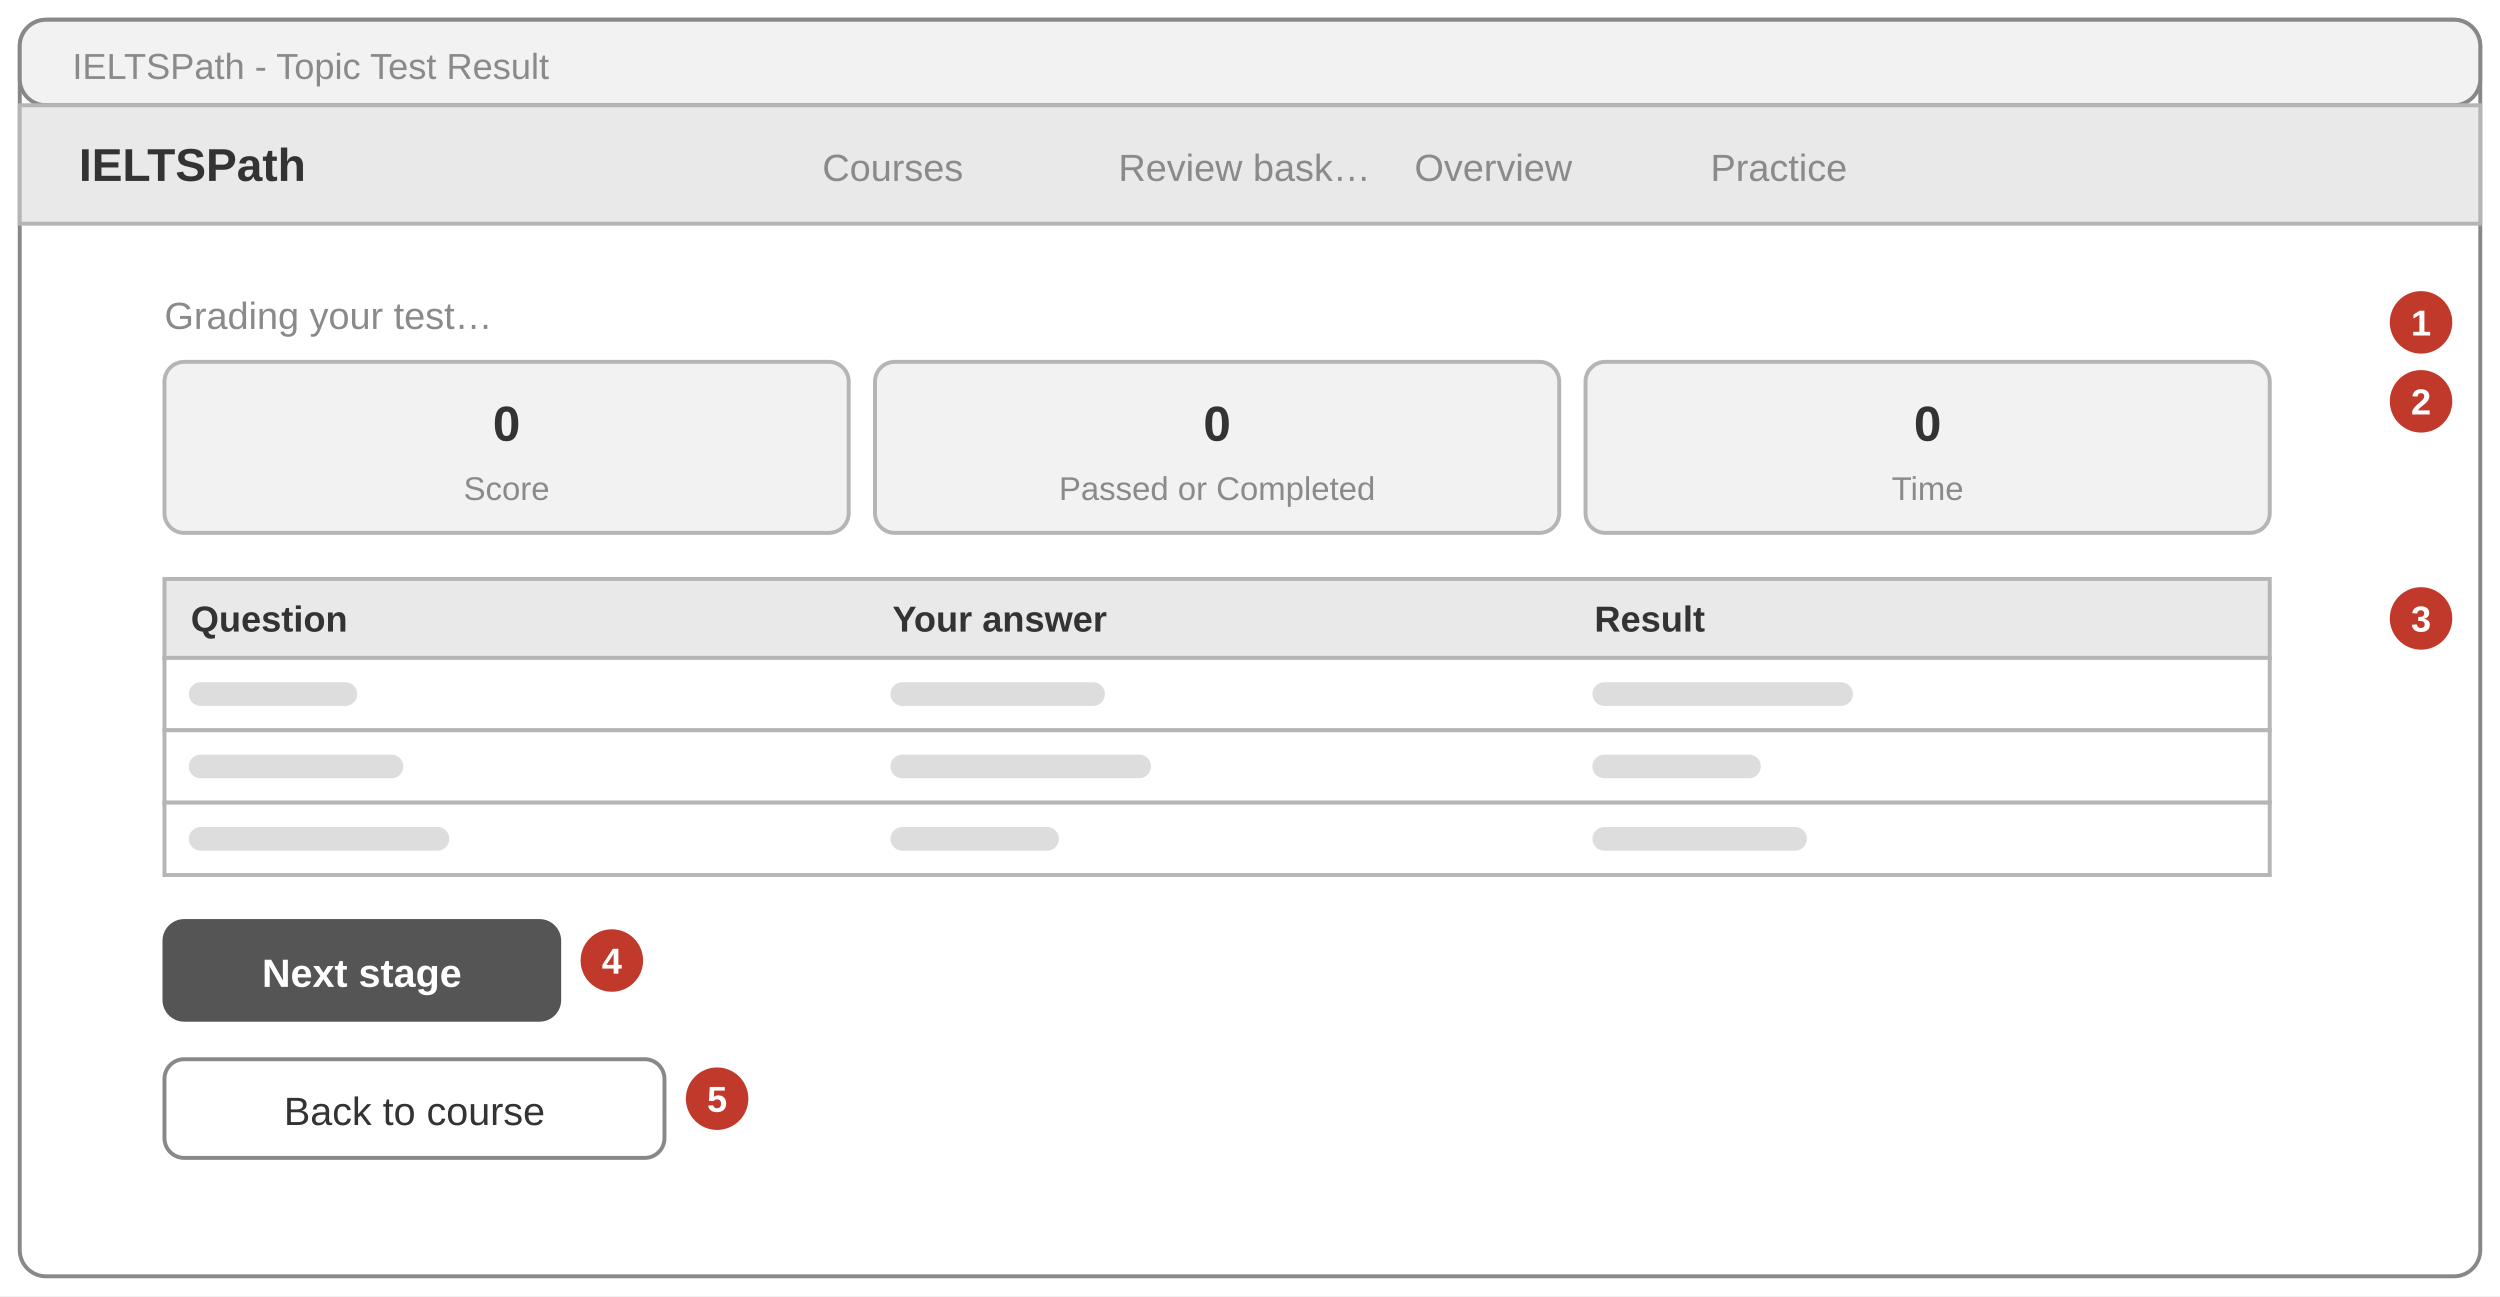
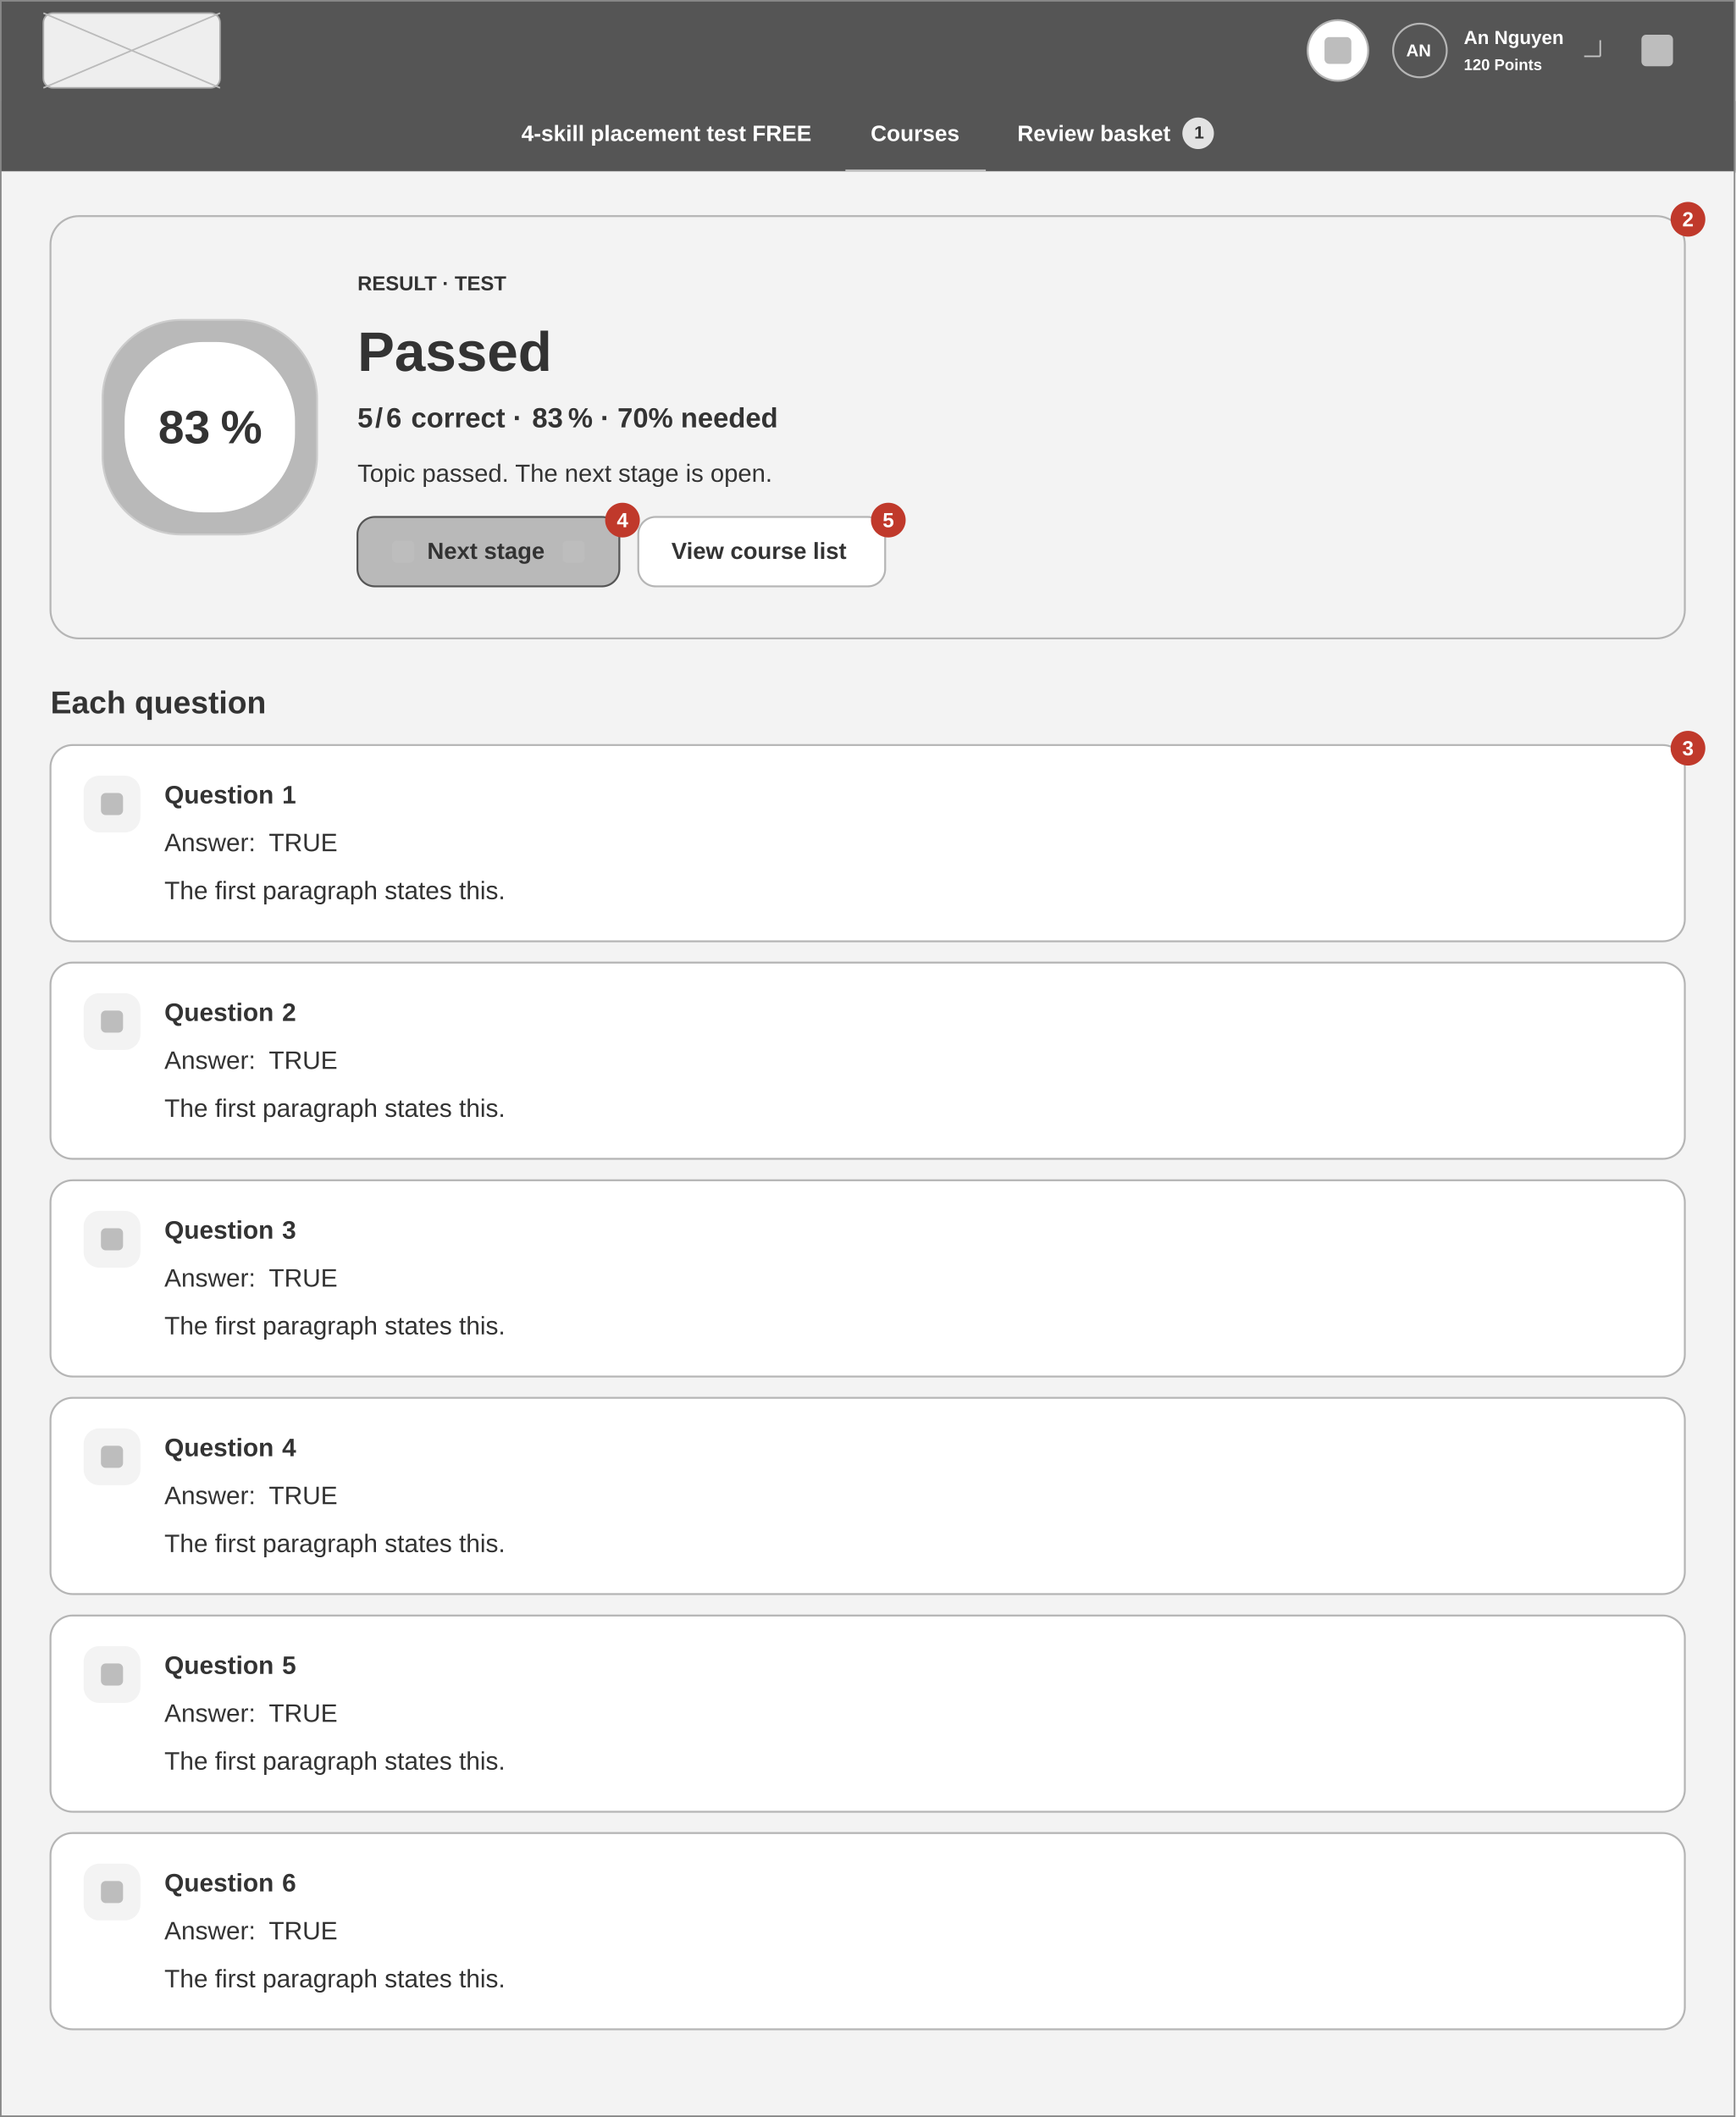
- <svg xmlns="http://www.w3.org/2000/svg" width="760" height="394" viewBox="0 0 760 394">
-   <rect width="760" height="394" fill="#ffffff" />
-   <rect x="6.0" y="6.0" width="748.0" height="382.0" rx="8" fill="#ffffff" stroke="#888888" stroke-width="1.2" />
-   <rect x="6.0" y="6.0" width="748.0" height="26.0" rx="8" fill="#f2f2f2" stroke="#888888" stroke-width="1.2" />
-   <text x="22.0" y="24.0" font-family="Segoe UI, Arial, sans-serif" font-size="11" font-weight="400" fill="#8a8a8a" text-anchor="start">IELTSPath  -  Topic Test Result</text>
-   <rect x="6.0" y="32.0" width="748.0" height="36.0" rx="0" fill="#e9e9e9" stroke="#b5b5b5" stroke-width="1.2" />
-   <text x="24.0" y="55.0" font-family="Segoe UI, Arial, sans-serif" font-size="14" font-weight="700" fill="#333333" text-anchor="start">IELTSPath</text>
-   <text x="250.0" y="55.0" font-family="Segoe UI, Arial, sans-serif" font-size="11.5" font-weight="400" fill="#8a8a8a" text-anchor="start">Courses</text>
-   <text x="340.0" y="55.0" font-family="Segoe UI, Arial, sans-serif" font-size="11.5" font-weight="400" fill="#8a8a8a" text-anchor="start">Review bask…</text>
-   <text x="430.0" y="55.0" font-family="Segoe UI, Arial, sans-serif" font-size="11.5" font-weight="400" fill="#8a8a8a" text-anchor="start">Overview</text>
-   <text x="520.0" y="55.0" font-family="Segoe UI, Arial, sans-serif" font-size="11.5" font-weight="400" fill="#8a8a8a" text-anchor="start">Practice</text>
-   <text x="50.0" y="100.0" font-family="Segoe UI, Arial, sans-serif" font-size="11.5" font-weight="400" fill="#8a8a8a" text-anchor="start">Grading your test…</text>
-   <circle cx="736.0" cy="98.0" r="9.5" fill="#c0392b" />
-   <text x="736.0" y="102.0" font-family="Segoe UI, Arial, sans-serif" font-size="11" font-weight="700" fill="#ffffff" text-anchor="middle">1</text>
-   <rect x="50.0" y="110.0" width="208.0" height="52.0" rx="6" fill="#f2f2f2" stroke="#b5b5b5" stroke-width="1.2" />
-   <text x="154.0" y="134.0" font-family="Segoe UI, Arial, sans-serif" font-size="15" font-weight="700" fill="#333333" text-anchor="middle">0</text>
-   <text x="154.0" y="152.0" font-family="Segoe UI, Arial, sans-serif" font-size="10" font-weight="400" fill="#8a8a8a" text-anchor="middle">Score</text>
-   <rect x="266.0" y="110.0" width="208.0" height="52.0" rx="6" fill="#f2f2f2" stroke="#b5b5b5" stroke-width="1.2" />
-   <text x="370.0" y="134.0" font-family="Segoe UI, Arial, sans-serif" font-size="15" font-weight="700" fill="#333333" text-anchor="middle">0</text>
-   <text x="370.0" y="152.0" font-family="Segoe UI, Arial, sans-serif" font-size="10" font-weight="400" fill="#8a8a8a" text-anchor="middle">Passed or Completed</text>
-   <rect x="482.0" y="110.0" width="208.0" height="52.0" rx="6" fill="#f2f2f2" stroke="#b5b5b5" stroke-width="1.2" />
-   <text x="586.0" y="134.0" font-family="Segoe UI, Arial, sans-serif" font-size="15" font-weight="700" fill="#333333" text-anchor="middle">0</text>
-   <text x="586.0" y="152.0" font-family="Segoe UI, Arial, sans-serif" font-size="10" font-weight="400" fill="#8a8a8a" text-anchor="middle">Time</text>
-   <circle cx="736.0" cy="122.0" r="9.5" fill="#c0392b" />
-   <text x="736.0" y="126.0" font-family="Segoe UI, Arial, sans-serif" font-size="11" font-weight="700" fill="#ffffff" text-anchor="middle">2</text>
-   <rect x="50.0" y="176.0" width="640.0" height="24.0" rx="0" fill="#e9e9e9" stroke="#b5b5b5" stroke-width="1.2" />
-   <text x="58.0" y="192.0" font-family="Segoe UI, Arial, sans-serif" font-size="11" font-weight="700" fill="#333333" text-anchor="start">Question</text>
-   <text x="271.3" y="192.0" font-family="Segoe UI, Arial, sans-serif" font-size="11" font-weight="700" fill="#333333" text-anchor="start">Your answer</text>
-   <text x="484.7" y="192.0" font-family="Segoe UI, Arial, sans-serif" font-size="11" font-weight="700" fill="#333333" text-anchor="start">Result</text>
-   <rect x="50.0" y="200.0" width="640.0" height="22.0" rx="0" fill="#ffffff" stroke="#b5b5b5" stroke-width="1.2" />
-   <rect x="58.0" y="208.0" width="50.0" height="6.0" rx="3" fill="#dddddd" stroke="#dddddd" stroke-width="1.2" />
-   <rect x="271.3" y="208.0" width="64.0" height="6.0" rx="3" fill="#dddddd" stroke="#dddddd" stroke-width="1.2" />
-   <rect x="484.7" y="208.0" width="78.0" height="6.0" rx="3" fill="#dddddd" stroke="#dddddd" stroke-width="1.2" />
-   <rect x="50.0" y="222.0" width="640.0" height="22.0" rx="0" fill="#ffffff" stroke="#b5b5b5" stroke-width="1.2" />
-   <rect x="58.0" y="230.0" width="64.0" height="6.0" rx="3" fill="#dddddd" stroke="#dddddd" stroke-width="1.2" />
-   <rect x="271.3" y="230.0" width="78.0" height="6.0" rx="3" fill="#dddddd" stroke="#dddddd" stroke-width="1.2" />
-   <rect x="484.7" y="230.0" width="50.0" height="6.0" rx="3" fill="#dddddd" stroke="#dddddd" stroke-width="1.2" />
-   <rect x="50.0" y="244.0" width="640.0" height="22.0" rx="0" fill="#ffffff" stroke="#b5b5b5" stroke-width="1.2" />
-   <rect x="58.0" y="252.0" width="78.0" height="6.0" rx="3" fill="#dddddd" stroke="#dddddd" stroke-width="1.2" />
-   <rect x="271.3" y="252.0" width="50.0" height="6.0" rx="3" fill="#dddddd" stroke="#dddddd" stroke-width="1.2" />
-   <rect x="484.7" y="252.0" width="64.0" height="6.0" rx="3" fill="#dddddd" stroke="#dddddd" stroke-width="1.2" />
-   <circle cx="736.0" cy="188.0" r="9.5" fill="#c0392b" />
-   <text x="736.0" y="192.0" font-family="Segoe UI, Arial, sans-serif" font-size="11" font-weight="700" fill="#ffffff" text-anchor="middle">3</text>
-   <rect x="50.0" y="280.0" width="120.0" height="30.0" rx="6" fill="#555555" stroke="#555555" stroke-width="1.2" />
-   <text x="110.0" y="300.0" font-family="Segoe UI, Arial, sans-serif" font-size="12" font-weight="700" fill="#ffffff" text-anchor="middle">Next stage</text>
-   <circle cx="186.0" cy="292.0" r="9.5" fill="#c0392b" />
-   <text x="186.0" y="296.0" font-family="Segoe UI, Arial, sans-serif" font-size="11" font-weight="700" fill="#ffffff" text-anchor="middle">4</text>
-   <rect x="50.0" y="322.0" width="152.0" height="30.0" rx="6" fill="#ffffff" stroke="#888888" stroke-width="1.2" />
-   <text x="126.0" y="342.0" font-family="Segoe UI, Arial, sans-serif" font-size="12" font-weight="400" fill="#333333" text-anchor="middle">Back to course</text>
-   <circle cx="218.0" cy="334.0" r="9.5" fill="#c0392b" />
-   <text x="218.0" y="338.0" font-family="Segoe UI, Arial, sans-serif" font-size="11" font-weight="700" fill="#ffffff" text-anchor="middle">5</text>
+ <svg xmlns="http://www.w3.org/2000/svg" width="1100" height="1342" viewBox="0 0 1100 1342">
+   <rect width="1100" height="1342" fill="#ffffff" />
+   <rect x="0.0" y="0.0" width="1100.0" height="1342.0" rx="0.0" fill="#ffffff" stroke="none" stroke-width="1.2" />
+   <rect x="0.0" y="0.0" width="1100.0" height="109.0" rx="0.0" fill="#555555" stroke="#cccccc" stroke-width="1.2" />
+   <line x1="0.0" y1="109.0" x2="1100.0" y2="109.0" stroke="#c4c4c4" />
+   <rect x="27.5" y="8.3" width="112.0" height="47.4" rx="6" fill="#eeeeee" stroke="#aaaaaa" />
+   <path d="M27.5 8.3L139.5 55.7M139.5 8.3L27.5 55.7" stroke="#bbbbbb" fill="none" />
+   <rect x="828.9" y="12.8" width="38.4" height="38.4" rx="19.2" fill="#ffffff" stroke="#b5b5b5" stroke-width="1.2" />
+   <rect x="839.6" y="23.5" width="17.0" height="17.0" rx="3" fill="#bdbdbd" />
+   <rect x="883.1" y="15.0" width="34.0" height="34.0" rx="17.0" fill="#555555" stroke="#b5b5b5" stroke-width="1.2" />
+   <text x="891.4" y="35.7" font-family="Segoe UI, Arial, sans-serif" font-size="10.88" font-weight="700" fill="#ffffff" text-anchor="start">AN</text>
+   <text x="927.9" y="27.9" font-family="Segoe UI, Arial, sans-serif" font-size="12" font-weight="700" fill="#ffffff" text-anchor="start" textLength="66.0" lengthAdjust="spacingAndGlyphs">An Nguyen</text>
+   <text x="927.9" y="44.4" font-family="Segoe UI, Arial, sans-serif" font-size="9.92" font-weight="700" fill="#ffffff" text-anchor="start" textLength="52.3" lengthAdjust="spacingAndGlyphs">120 Points</text>
+   <line x1="1014.4" y1="25.5" x2="1014.4" y2="35.7" stroke="#c4c4c4" />
+   <line x1="1004.2" y1="35.7" x2="1014.4" y2="35.7" stroke="#c4c4c4" />
+   <rect x="1040.5" y="22.0" width="20.0" height="20.0" rx="3" fill="#bdbdbd" />
+   <rect x="0.0" y="64.0" width="1100.0" height="44.0" rx="0.0" fill="#555555" stroke="none" stroke-width="1.2" />
+   <text x="330.5" y="89.4" font-family="Segoe UI, Arial, sans-serif" font-size="14.08" font-weight="700" fill="#ffffff" text-anchor="start" textLength="185.4" lengthAdjust="spacingAndGlyphs">4-skill placement test FREE</text>
+   <line x1="535.9" y1="108.0" x2="624.9" y2="108.0" stroke="#c4c4c4" />
+   <text x="551.9" y="89.4" font-family="Segoe UI, Arial, sans-serif" font-size="14.08" font-weight="700" fill="#ffffff" text-anchor="start" textLength="57.0" lengthAdjust="spacingAndGlyphs">Courses</text>
+   <text x="644.9" y="89.4" font-family="Segoe UI, Arial, sans-serif" font-size="14.08" font-weight="700" fill="#ffffff" text-anchor="start" textLength="98.3" lengthAdjust="spacingAndGlyphs">Review basket</text>
+   <rect x="749.5" y="74.5" width="20.0" height="20.0" rx="10.0" fill="#e3e3e3" stroke="none" stroke-width="1.2" />
+   <text x="757.0" y="87.8" font-family="Segoe UI, Arial, sans-serif" font-size="11.2" font-weight="700" fill="#333333" text-anchor="start">1</text>
+   <rect x="0.0" y="109.0" width="1100.0" height="1233.0" rx="0.0" fill="#f3f3f3" stroke="none" stroke-width="1.2" />
+   <rect x="32.0" y="137.0" width="1036.0" height="267.7" rx="18.0" fill="#f3f3f3" stroke="#b5b5b5" stroke-width="1.2" />
+   <rect x="65.0" y="202.8" width="136.0" height="136.0" rx="50.0" fill="#b9b9b9" stroke="#cccccc" stroke-width="1.2" />
+   <rect x="79.0" y="216.8" width="108.0" height="108.0" rx="50.0" fill="#ffffff" stroke="none" stroke-width="1.2" />
+   <text x="100.3" y="281.0" font-family="Segoe UI, Arial, sans-serif" font-size="29.6" font-weight="700" fill="#333333" text-anchor="start">83</text>
+   <text x="139.9" y="281.0" font-family="Segoe UI, Arial, sans-serif" font-size="29.6" font-weight="700" fill="#333333" text-anchor="start">%</text>
+   <text x="226.6" y="184.0" font-family="Segoe UI, Arial, sans-serif" font-size="12.8" font-weight="700" fill="#333333" text-anchor="start">RESULT · TEST</text>
+   <text x="226.6" y="235.1" font-family="Segoe UI, Arial, sans-serif" font-size="35.2" font-weight="700" fill="#333333" text-anchor="start" textLength="124.9" lengthAdjust="spacingAndGlyphs">Passed</text>
+   <text x="226.6" y="270.9" font-family="Segoe UI, Arial, sans-serif" font-size="17.6" font-weight="700" fill="#333333" text-anchor="start">5</text>
+   <text x="237.8" y="270.9" font-family="Segoe UI, Arial, sans-serif" font-size="17.6" font-weight="700" fill="#333333" text-anchor="start">/</text>
+   <text x="244.8" y="270.9" font-family="Segoe UI, Arial, sans-serif" font-size="17.6" font-weight="700" fill="#333333" text-anchor="start">6</text>
+   <text x="260.6" y="270.9" font-family="Segoe UI, Arial, sans-serif" font-size="17.6" font-weight="700" fill="#333333" text-anchor="start" textLength="72.5" lengthAdjust="spacingAndGlyphs">correct ·</text>
+   <text x="337.3" y="270.9" font-family="Segoe UI, Arial, sans-serif" font-size="17.6" font-weight="700" fill="#333333" text-anchor="start">83</text>
+   <text x="360.1" y="270.9" font-family="Segoe UI, Arial, sans-serif" font-size="17.6" font-weight="700" fill="#333333" text-anchor="start" textLength="140.6" lengthAdjust="spacingAndGlyphs">% · 70% needed</text>
+   <text x="226.6" y="305.4" font-family="Segoe UI, Arial, sans-serif" font-size="15.68" font-weight="400" fill="#333333" text-anchor="start" textLength="281.1" lengthAdjust="spacingAndGlyphs">Topic passed. The next stage is open.</text>
+   <rect x="226.6" y="327.7" width="166.0" height="44.0" rx="11.0" fill="#b9b9b9" stroke="#555555" stroke-width="1.2" />
+   <rect x="248.6" y="342.7" width="14.0" height="14.0" rx="3" fill="#bdbdbd" />
+   <text x="270.8" y="354.3" font-family="Segoe UI, Arial, sans-serif" font-size="14.72" font-weight="700" fill="#333333" text-anchor="start" textLength="77.6" lengthAdjust="spacingAndGlyphs">Next stage</text>
+   <rect x="356.6" y="342.7" width="14.0" height="14.0" rx="3" fill="#bdbdbd" />
+   <rect x="404.6" y="327.7" width="156.5" height="44.0" rx="11.0" fill="#ffffff" stroke="#b5b5b5" stroke-width="1.2" />
+   <text x="425.6" y="354.3" font-family="Segoe UI, Arial, sans-serif" font-size="14.72" font-weight="700" fill="#333333" text-anchor="start" textLength="114.5" lengthAdjust="spacingAndGlyphs">View course list</text>
+   <text x="32.0" y="452.2" font-family="Segoe UI, Arial, sans-serif" font-size="20" font-weight="700" fill="#333333" text-anchor="start" textLength="139.4" lengthAdjust="spacingAndGlyphs">Each question</text>
+   <rect x="32.0" y="472.3" width="1036.0" height="124.4" rx="14.0" fill="#ffffff" stroke="#b5b5b5" stroke-width="1.2" />
+   <rect x="53.0" y="491.7" width="36.0" height="36.0" rx="10.0" fill="#f3f3f3" stroke="none" stroke-width="1.2" />
+   <rect x="64.0" y="502.7" width="14.0" height="14.0" rx="3" fill="#bdbdbd" />
+   <text x="104.2" y="509.3" font-family="Segoe UI, Arial, sans-serif" font-size="16" font-weight="700" fill="#333333" text-anchor="start" textLength="70.9" lengthAdjust="spacingAndGlyphs">Question</text>
+   <text x="178.8" y="509.3" font-family="Segoe UI, Arial, sans-serif" font-size="16" font-weight="700" fill="#333333" text-anchor="start">1</text>
+   <text x="104.2" y="539.6" font-family="Segoe UI, Arial, sans-serif" font-size="16" font-weight="400" fill="#333333" text-anchor="start" textLength="61.7" lengthAdjust="spacingAndGlyphs">Answer:</text>
+   <text x="170.4" y="539.6" font-family="Segoe UI, Arial, sans-serif" font-size="16" font-weight="400" fill="#333333" text-anchor="start" textLength="42.2" lengthAdjust="spacingAndGlyphs">TRUE</text>
+   <text x="104.2" y="570.0" font-family="Segoe UI, Arial, sans-serif" font-size="16" font-weight="400" fill="#333333" text-anchor="start" textLength="231.9" lengthAdjust="spacingAndGlyphs">The first paragraph states this.</text>
+   <rect x="32.0" y="610.2" width="1036.0" height="124.4" rx="14.0" fill="#ffffff" stroke="#b5b5b5" stroke-width="1.2" />
+   <rect x="53.0" y="629.6" width="36.0" height="36.0" rx="10.0" fill="#f3f3f3" stroke="none" stroke-width="1.2" />
+   <rect x="64.0" y="640.6" width="14.0" height="14.0" rx="3" fill="#bdbdbd" />
+   <text x="104.2" y="647.2" font-family="Segoe UI, Arial, sans-serif" font-size="16" font-weight="700" fill="#333333" text-anchor="start" textLength="70.9" lengthAdjust="spacingAndGlyphs">Question</text>
+   <text x="178.8" y="647.2" font-family="Segoe UI, Arial, sans-serif" font-size="16" font-weight="700" fill="#333333" text-anchor="start">2</text>
+   <text x="104.2" y="677.6" font-family="Segoe UI, Arial, sans-serif" font-size="16" font-weight="400" fill="#333333" text-anchor="start" textLength="61.7" lengthAdjust="spacingAndGlyphs">Answer:</text>
+   <text x="170.4" y="677.6" font-family="Segoe UI, Arial, sans-serif" font-size="16" font-weight="400" fill="#333333" text-anchor="start" textLength="42.2" lengthAdjust="spacingAndGlyphs">TRUE</text>
+   <text x="104.2" y="708.0" font-family="Segoe UI, Arial, sans-serif" font-size="16" font-weight="400" fill="#333333" text-anchor="start" textLength="231.9" lengthAdjust="spacingAndGlyphs">The first paragraph states this.</text>
+   <rect x="32.0" y="748.2" width="1036.0" height="124.4" rx="14.0" fill="#ffffff" stroke="#b5b5b5" stroke-width="1.2" />
+   <rect x="53.0" y="767.6" width="36.0" height="36.0" rx="10.0" fill="#f3f3f3" stroke="none" stroke-width="1.2" />
+   <rect x="64.0" y="778.6" width="14.0" height="14.0" rx="3" fill="#bdbdbd" />
+   <text x="104.2" y="785.2" font-family="Segoe UI, Arial, sans-serif" font-size="16" font-weight="700" fill="#333333" text-anchor="start" textLength="70.9" lengthAdjust="spacingAndGlyphs">Question</text>
+   <text x="178.8" y="785.2" font-family="Segoe UI, Arial, sans-serif" font-size="16" font-weight="700" fill="#333333" text-anchor="start">3</text>
+   <text x="104.2" y="815.6" font-family="Segoe UI, Arial, sans-serif" font-size="16" font-weight="400" fill="#333333" text-anchor="start" textLength="61.7" lengthAdjust="spacingAndGlyphs">Answer:</text>
+   <text x="170.4" y="815.6" font-family="Segoe UI, Arial, sans-serif" font-size="16" font-weight="400" fill="#333333" text-anchor="start" textLength="42.2" lengthAdjust="spacingAndGlyphs">TRUE</text>
+   <text x="104.2" y="845.9" font-family="Segoe UI, Arial, sans-serif" font-size="16" font-weight="400" fill="#333333" text-anchor="start" textLength="231.9" lengthAdjust="spacingAndGlyphs">The first paragraph states this.</text>
+   <rect x="32.0" y="886.1" width="1036.0" height="124.4" rx="14.0" fill="#ffffff" stroke="#b5b5b5" stroke-width="1.2" />
+   <rect x="53.0" y="905.5" width="36.0" height="36.0" rx="10.0" fill="#f3f3f3" stroke="none" stroke-width="1.2" />
+   <rect x="64.0" y="916.5" width="14.0" height="14.0" rx="3" fill="#bdbdbd" />
+   <text x="104.2" y="923.1" font-family="Segoe UI, Arial, sans-serif" font-size="16" font-weight="700" fill="#333333" text-anchor="start" textLength="70.9" lengthAdjust="spacingAndGlyphs">Question</text>
+   <text x="178.8" y="923.1" font-family="Segoe UI, Arial, sans-serif" font-size="16" font-weight="700" fill="#333333" text-anchor="start">4</text>
+   <text x="104.2" y="953.5" font-family="Segoe UI, Arial, sans-serif" font-size="16" font-weight="400" fill="#333333" text-anchor="start" textLength="61.7" lengthAdjust="spacingAndGlyphs">Answer:</text>
+   <text x="170.4" y="953.5" font-family="Segoe UI, Arial, sans-serif" font-size="16" font-weight="400" fill="#333333" text-anchor="start" textLength="42.2" lengthAdjust="spacingAndGlyphs">TRUE</text>
+   <text x="104.2" y="983.9" font-family="Segoe UI, Arial, sans-serif" font-size="16" font-weight="400" fill="#333333" text-anchor="start" textLength="231.9" lengthAdjust="spacingAndGlyphs">The first paragraph states this.</text>
+   <rect x="32.0" y="1024.1" width="1036.0" height="124.4" rx="14.0" fill="#ffffff" stroke="#b5b5b5" stroke-width="1.2" />
+   <rect x="53.0" y="1043.5" width="36.0" height="36.0" rx="10.0" fill="#f3f3f3" stroke="none" stroke-width="1.2" />
+   <rect x="64.0" y="1054.5" width="14.0" height="14.0" rx="3" fill="#bdbdbd" />
+   <text x="104.2" y="1061.1" font-family="Segoe UI, Arial, sans-serif" font-size="16" font-weight="700" fill="#333333" text-anchor="start" textLength="70.9" lengthAdjust="spacingAndGlyphs">Question</text>
+   <text x="178.8" y="1061.1" font-family="Segoe UI, Arial, sans-serif" font-size="16" font-weight="700" fill="#333333" text-anchor="start">5</text>
+   <text x="104.2" y="1091.5" font-family="Segoe UI, Arial, sans-serif" font-size="16" font-weight="400" fill="#333333" text-anchor="start" textLength="61.7" lengthAdjust="spacingAndGlyphs">Answer:</text>
+   <text x="170.4" y="1091.5" font-family="Segoe UI, Arial, sans-serif" font-size="16" font-weight="400" fill="#333333" text-anchor="start" textLength="42.2" lengthAdjust="spacingAndGlyphs">TRUE</text>
+   <text x="104.2" y="1121.8" font-family="Segoe UI, Arial, sans-serif" font-size="16" font-weight="400" fill="#333333" text-anchor="start" textLength="231.9" lengthAdjust="spacingAndGlyphs">The first paragraph states this.</text>
+   <rect x="32.0" y="1162.0" width="1036.0" height="124.4" rx="14.0" fill="#ffffff" stroke="#b5b5b5" stroke-width="1.2" />
+   <rect x="53.0" y="1181.4" width="36.0" height="36.0" rx="10.0" fill="#f3f3f3" stroke="none" stroke-width="1.2" />
+   <rect x="64.0" y="1192.4" width="14.0" height="14.0" rx="3" fill="#bdbdbd" />
+   <text x="104.2" y="1199.0" font-family="Segoe UI, Arial, sans-serif" font-size="16" font-weight="700" fill="#333333" text-anchor="start" textLength="70.9" lengthAdjust="spacingAndGlyphs">Question</text>
+   <text x="178.8" y="1199.0" font-family="Segoe UI, Arial, sans-serif" font-size="16" font-weight="700" fill="#333333" text-anchor="start">6</text>
+   <text x="104.2" y="1229.4" font-family="Segoe UI, Arial, sans-serif" font-size="16" font-weight="400" fill="#333333" text-anchor="start" textLength="61.7" lengthAdjust="spacingAndGlyphs">Answer:</text>
+   <text x="170.4" y="1229.4" font-family="Segoe UI, Arial, sans-serif" font-size="16" font-weight="400" fill="#333333" text-anchor="start" textLength="42.2" lengthAdjust="spacingAndGlyphs">TRUE</text>
+   <text x="104.2" y="1259.8" font-family="Segoe UI, Arial, sans-serif" font-size="16" font-weight="400" fill="#333333" text-anchor="start" textLength="231.9" lengthAdjust="spacingAndGlyphs">The first paragraph states this.</text>
+   <circle cx="1070.0" cy="139.0" r="11" fill="#c0392b" />
+   <text x="1070.0" y="143.5" font-family="Segoe UI, Arial, sans-serif" font-size="13" font-weight="700" fill="#ffffff" text-anchor="middle">2</text>
+   <circle cx="1070.0" cy="474.3" r="11" fill="#c0392b" />
+   <text x="1070.0" y="478.8" font-family="Segoe UI, Arial, sans-serif" font-size="13" font-weight="700" fill="#ffffff" text-anchor="middle">3</text>
+   <circle cx="394.6" cy="329.7" r="11" fill="#c0392b" />
+   <text x="394.6" y="334.2" font-family="Segoe UI, Arial, sans-serif" font-size="13" font-weight="700" fill="#ffffff" text-anchor="middle">4</text>
+   <circle cx="563.1" cy="329.7" r="11" fill="#c0392b" />
+   <text x="563.1" y="334.2" font-family="Segoe UI, Arial, sans-serif" font-size="13" font-weight="700" fill="#ffffff" text-anchor="middle">5</text>
+   <rect x="0.5" y="0.5" width="1099" height="1341" fill="none" stroke="#888888" />
</svg>
